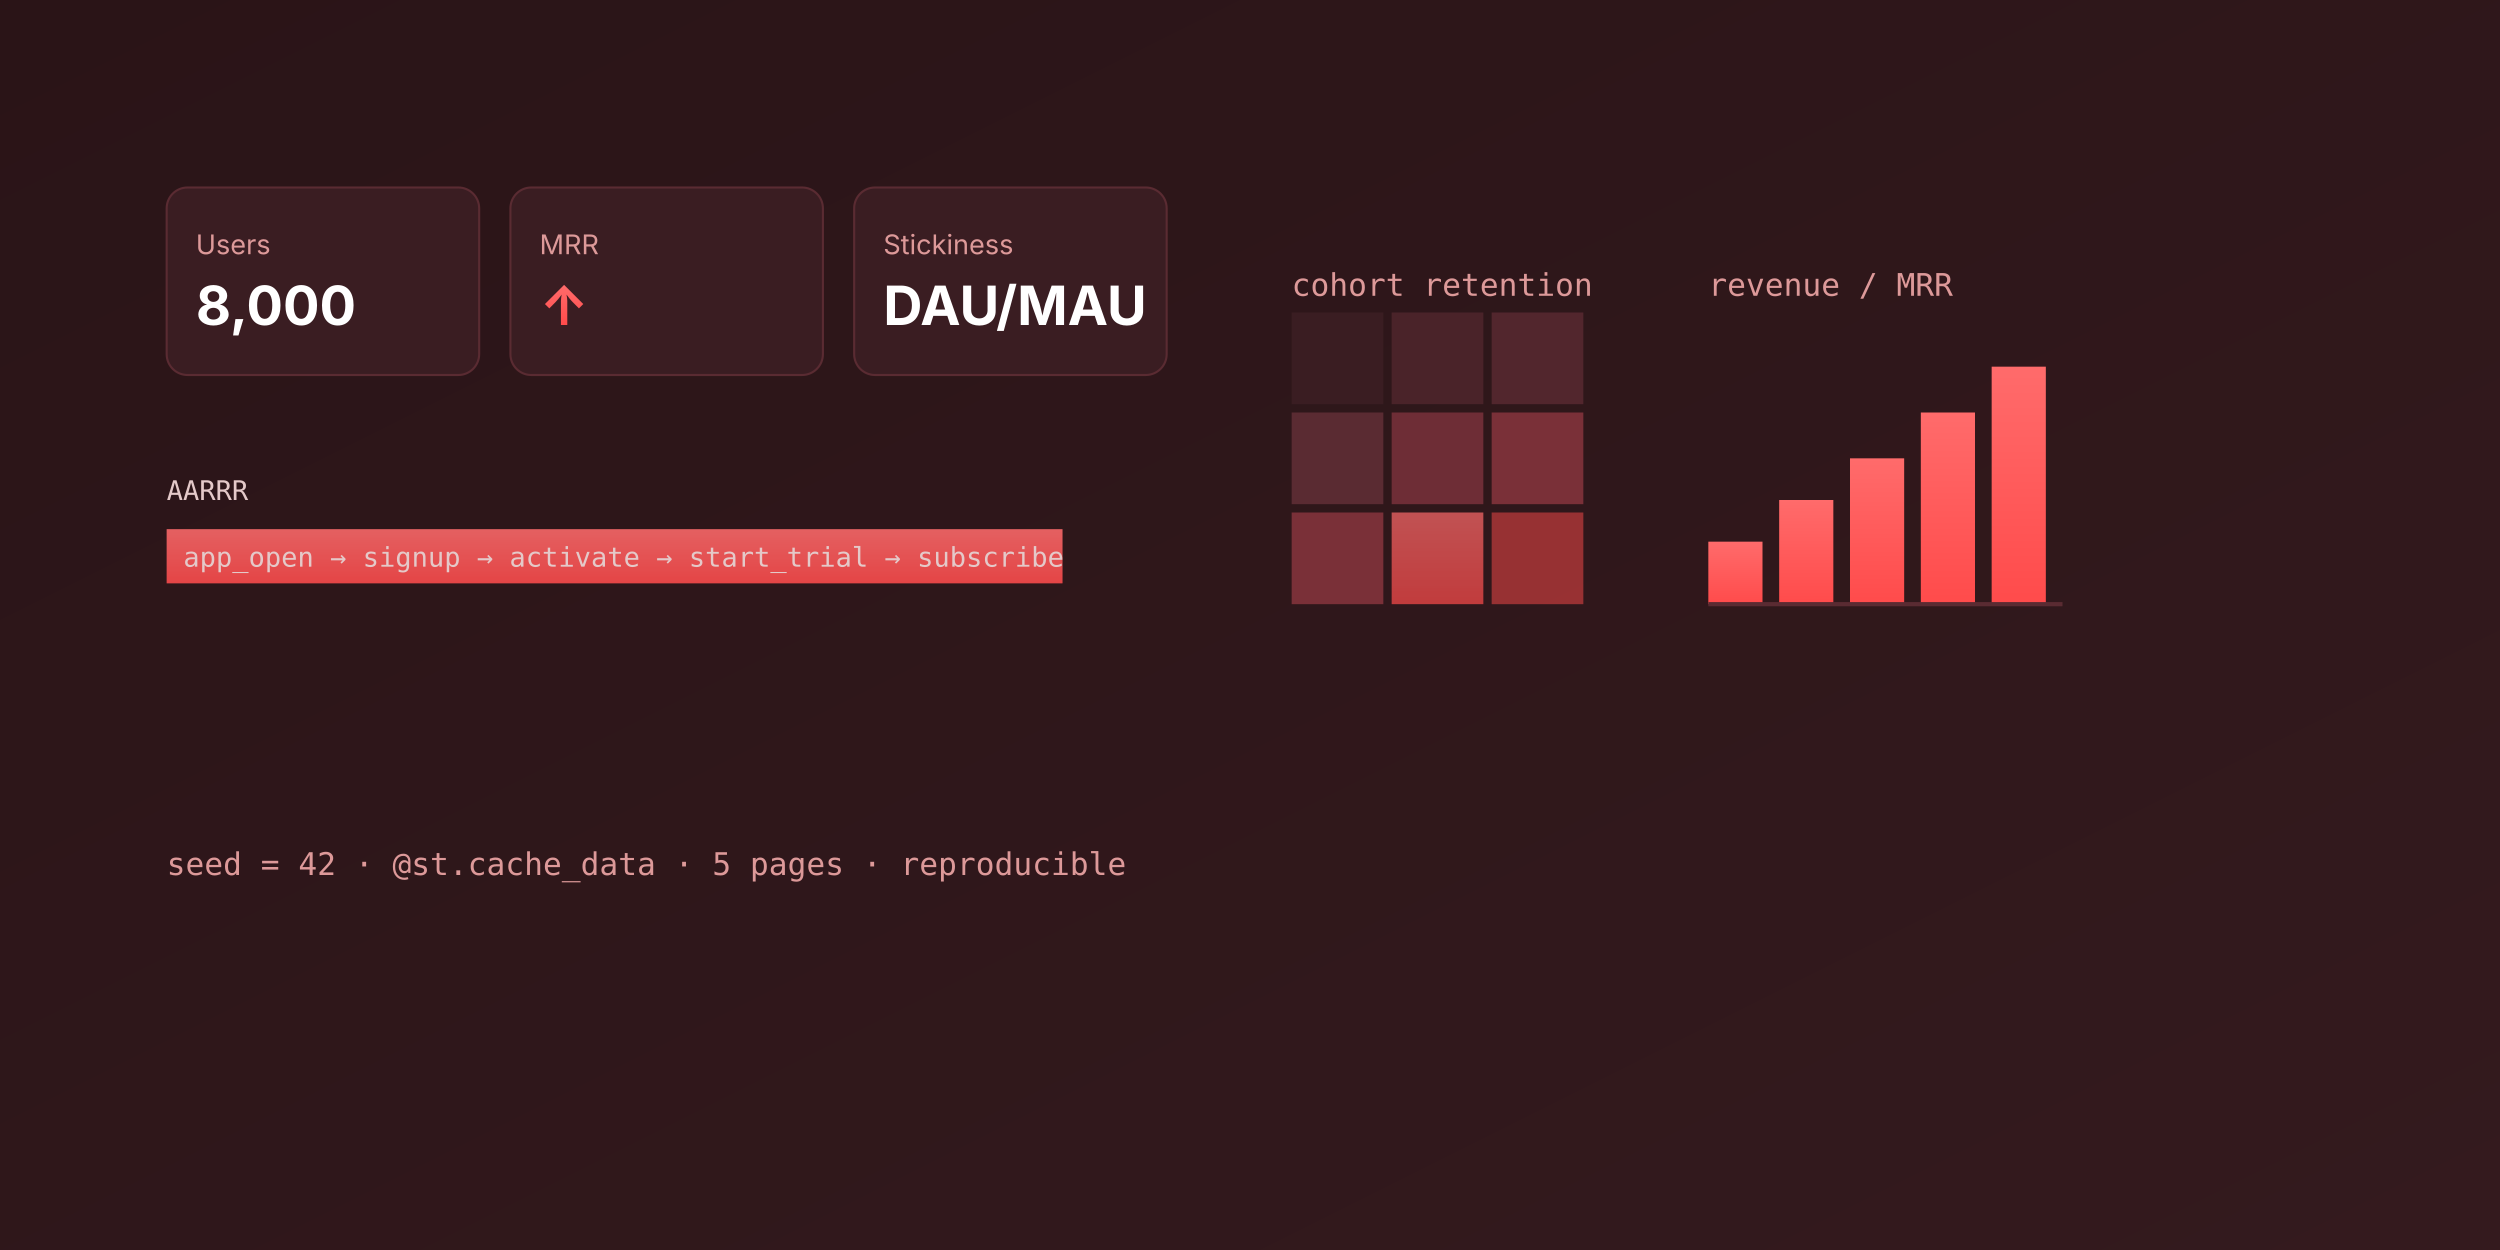
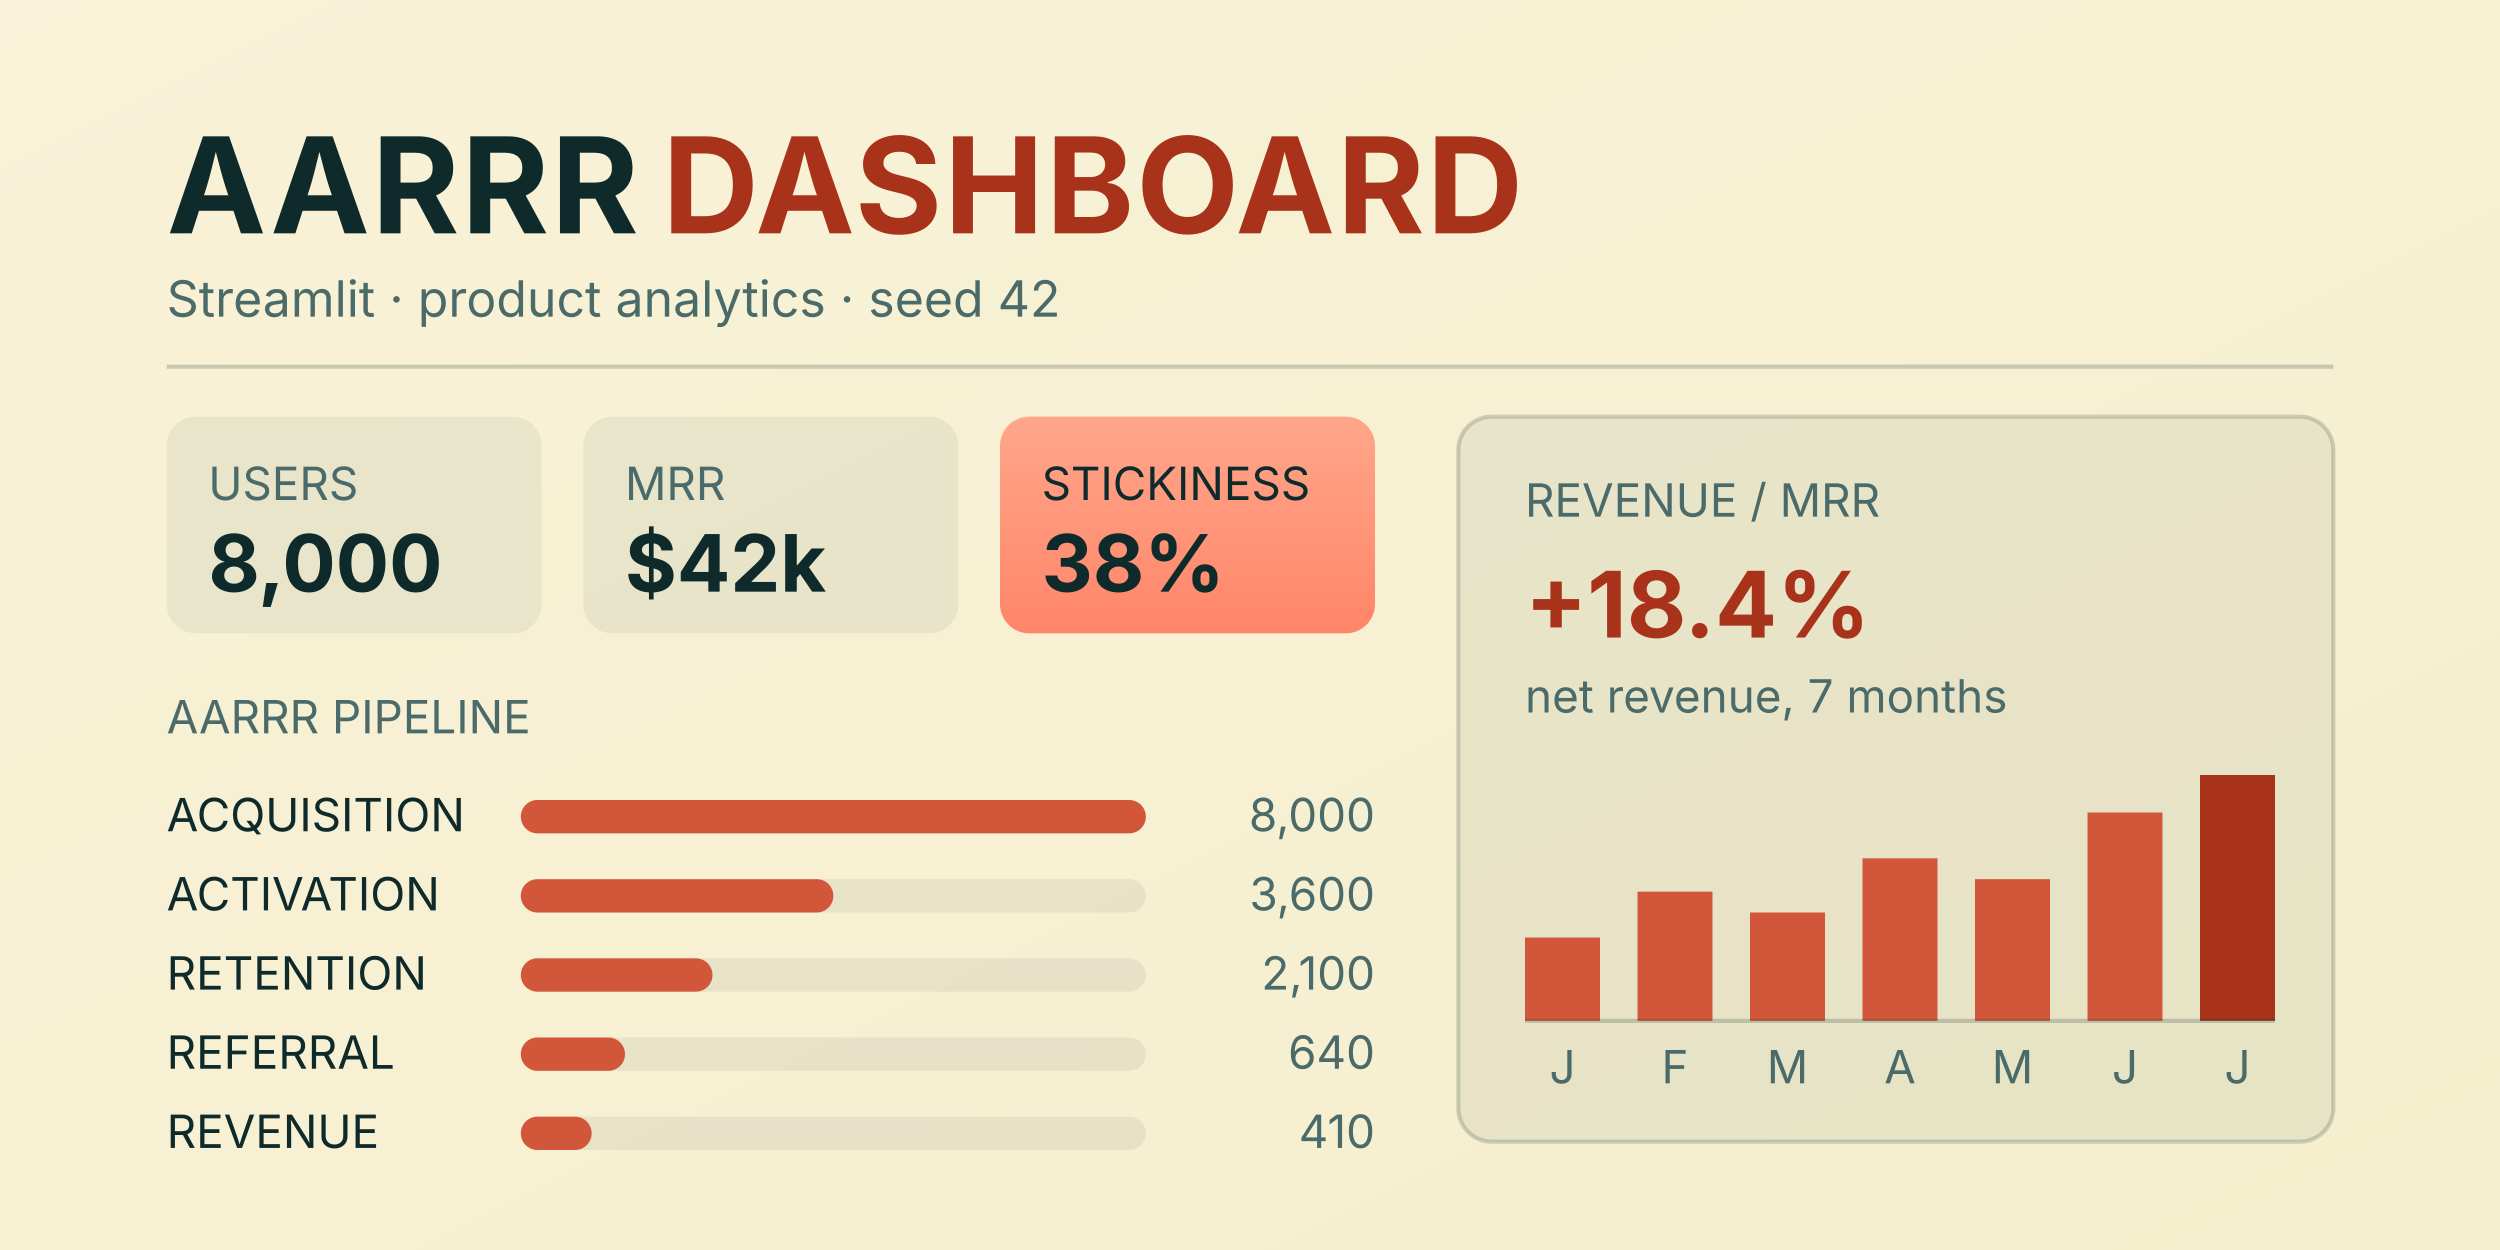
- <svg xmlns="http://www.w3.org/2000/svg" viewBox="0 0 1200 600" role="img" aria-label="Streamlit product analytics dashboard: AARRR KPI cards, cohort retention heatmap, and revenue bars">
+ <svg xmlns="http://www.w3.org/2000/svg" viewBox="0 0 1200 600" role="img" aria-label="Streamlit product analytics dashboard: AARRR KPI cards, acquisition pipeline, and monthly revenue bars">
  <defs>
    <linearGradient id="tbg" x1="0" y1="0" x2="1" y2="1">
-       <stop offset="0" stop-color="#2a1417" />
-       <stop offset="1" stop-color="#341a1e" />
+       <stop offset="0" stop-color="#f8f2d8" />
+       <stop offset="1" stop-color="#f2ebc6" />
    </linearGradient>
    <linearGradient id="tacc" x1="0" y1="0" x2="0" y2="1">
-       <stop offset="0" stop-color="#ff6b6b" />
-       <stop offset="1" stop-color="#ff4b4b" />
+       <stop offset="0" stop-color="#ffa68a" />
+       <stop offset="1" stop-color="#ff8569" />
    </linearGradient>
  </defs>
-   <rect width="1200" height="600" fill="url(#tbg)" />
-   <g transform="translate(80,90)" font-family="Inter, sans-serif">
-     <g>
-       <rect x="0" y="0" width="150" height="90" rx="10" fill="#3a1d22" stroke="#5a2b32" stroke-width="1" />
-       <text x="14" y="32" fill="#d99" font-size="13">Users</text>
-       <text x="14" y="66" fill="#fff" font-size="26" font-weight="700">8,000</text>
-     </g>
-     <g transform="translate(165,0)">
-       <rect x="0" y="0" width="150" height="90" rx="10" fill="#3a1d22" stroke="#5a2b32" stroke-width="1" />
-       <text x="14" y="32" fill="#d99" font-size="13">MRR</text>
-       <text x="14" y="66" fill="url(#tacc)" font-size="26" font-weight="700">↑</text>
-     </g>
-     <g transform="translate(330,0)">
-       <rect x="0" y="0" width="150" height="90" rx="10" fill="#3a1d22" stroke="#5a2b32" stroke-width="1" />
-       <text x="14" y="32" fill="#d99" font-size="13">Stickiness</text>
-       <text x="14" y="66" fill="#fff" font-size="26" font-weight="700">DAU/MAU</text>
-     </g>
+   <rect width="1200" height="600" fill="#f8f2d8" />
+   <rect width="1200" height="600" fill="url(#tbg)" opacity="0.55" />
+   <g font-family="Inter, system-ui, sans-serif">
+     <text x="80" y="112" font-size="64" font-weight="700" letter-spacing="1" fill="#0f2a2b">AARRR</text>
+     <text x="318" y="112" font-size="64" font-weight="700" letter-spacing="1" fill="#a8331a">DASHBOARD</text>
+     <text x="80" y="152" font-size="24" fill="#4a6b69">Streamlit · product analytics · seed 42</text>
  </g>
-   <g transform="translate(80,240)" font-family="SF Mono, Monaco, monospace" font-size="13" fill="#e4c9c9">
-     <text x="0" y="0">AARRR</text>
-     <rect x="0" y="14" width="430" height="26" fill="#4a2329" />
-     <rect x="0" y="14" width="430" height="26" fill="url(#tacc)" opacity="0.85" />
-     <text x="8" y="32">app_open → signup → activate → start_trial → subscribe</text>
+   <line x1="80" y1="176" x2="1120" y2="176" stroke="#0f2a2b" stroke-opacity="0.20" stroke-width="2" />
+   <g font-family="Inter, system-ui, sans-serif">
+     <rect x="80" y="200" width="180" height="104" rx="14" fill="#0f2a2b" fill-opacity="0.06" />
+     <text x="100" y="240" font-size="22" fill="#4a6b69">USERS</text>
+     <text x="100" y="284" font-size="38" font-weight="700" fill="#0f2a2b">8,000</text>
+     <rect x="280" y="200" width="180" height="104" rx="14" fill="#0f2a2b" fill-opacity="0.06" />
+     <text x="300" y="240" font-size="22" fill="#4a6b69">MRR</text>
+     <text x="300" y="284" font-size="38" font-weight="700" fill="#0f2a2b">$42k</text>
+     <rect x="480" y="200" width="180" height="104" rx="14" fill="url(#tacc)" />
+     <text x="500" y="240" font-size="22" fill="#0f2a2b">STICKINESS</text>
+     <text x="500" y="284" font-size="38" font-weight="700" fill="#0f2a2b">38%</text>
  </g>
-   <g transform="translate(620,150)">
-     <text x="0" y="-8" fill="#d99" font-family="SF Mono, Monaco, monospace" font-size="15">cohort retention</text>
-     <g>
-       <rect x="0" y="0" width="44" height="44" fill="#3a1d22" />
-       <rect x="0" y="48" width="44" height="44" fill="#5a2b32" />
-       <rect x="0" y="96" width="44" height="44" fill="#7a3038" />
-       <rect x="48" y="0" width="44" height="44" fill="#4a2329" />
-       <rect x="48" y="48" width="44" height="44" fill="#6e2d36" />
-       <rect x="48" y="96" width="44" height="44" fill="url(#tacc)" opacity="0.7" />
-       <rect x="96" y="0" width="44" height="44" fill="#52262d" />
-       <rect x="96" y="48" width="44" height="44" fill="#7a3038" />
-       <rect x="96" y="96" width="44" height="44" fill="#ff4b4b" opacity="0.5" />
-     </g>
+   <text x="80" y="352" font-family="Inter, system-ui, sans-serif" font-size="22" fill="#4a6b69">AARRR PIPELINE</text>
+   <g>
+     <text x="80" y="399" font-family="Inter, system-ui, sans-serif" font-size="22" fill="#0f2a2b">ACQUISITION</text>
+     <rect x="250" y="384" width="300" height="16" rx="8" fill="#0f2a2b" fill-opacity="0.07" />
+     <rect x="250" y="384" width="300" height="16" rx="8" fill="#d2573a" />
+     <text x="660" y="399" font-family="Inter, system-ui, sans-serif" font-size="22" fill="#4a6b69" text-anchor="end">8,000</text>
+     <text x="80" y="437" font-family="Inter, system-ui, sans-serif" font-size="22" fill="#0f2a2b">ACTIVATION</text>
+     <rect x="250" y="422" width="300" height="16" rx="8" fill="#0f2a2b" fill-opacity="0.07" />
+     <rect x="250" y="422" width="150" height="16" rx="8" fill="#d2573a" />
+     <text x="660" y="437" font-family="Inter, system-ui, sans-serif" font-size="22" fill="#4a6b69" text-anchor="end">3,600</text>
+     <text x="80" y="475" font-family="Inter, system-ui, sans-serif" font-size="22" fill="#0f2a2b">RETENTION</text>
+     <rect x="250" y="460" width="300" height="16" rx="8" fill="#0f2a2b" fill-opacity="0.07" />
+     <rect x="250" y="460" width="92" height="16" rx="8" fill="#d2573a" />
+     <text x="660" y="475" font-family="Inter, system-ui, sans-serif" font-size="22" fill="#4a6b69" text-anchor="end">2,100</text>
+     <text x="80" y="513" font-family="Inter, system-ui, sans-serif" font-size="22" fill="#0f2a2b">REFERRAL</text>
+     <rect x="250" y="498" width="300" height="16" rx="8" fill="#0f2a2b" fill-opacity="0.07" />
+     <rect x="250" y="498" width="50" height="16" rx="8" fill="#d2573a" />
+     <text x="660" y="513" font-family="Inter, system-ui, sans-serif" font-size="22" fill="#4a6b69" text-anchor="end">640</text>
+     <text x="80" y="551" font-family="Inter, system-ui, sans-serif" font-size="22" fill="#0f2a2b">REVENUE</text>
+     <rect x="250" y="536" width="300" height="16" rx="8" fill="#0f2a2b" fill-opacity="0.07" />
+     <rect x="250" y="536" width="34" height="16" rx="8" fill="#d2573a" />
+     <text x="660" y="551" font-family="Inter, system-ui, sans-serif" font-size="22" fill="#4a6b69" text-anchor="end">410</text>
  </g>
-   <g transform="translate(820,150)">
-     <text x="0" y="-8" fill="#d99" font-family="SF Mono, Monaco, monospace" font-size="15">revenue / MRR</text>
-     <g fill="url(#tacc)">
-       <rect x="0" y="110" width="26" height="30" />
-       <rect x="34" y="90" width="26" height="50" />
-       <rect x="68" y="70" width="26" height="70" />
-       <rect x="102" y="48" width="26" height="92" />
-       <rect x="136" y="26" width="26" height="114" />
-     </g>
-     <line x1="0" y1="140" x2="170" y2="140" stroke="#5a2b32" stroke-width="2" />
+   <rect x="700" y="200" width="420" height="348" rx="16" fill="#0f2a2b" fill-opacity="0.06" stroke="#0f2a2b" stroke-opacity="0.18" stroke-width="2" />
+   <g font-family="Inter, system-ui, sans-serif">
+     <text x="732" y="248" font-size="22" fill="#4a6b69">REVENUE / MRR</text>
+     <text x="732" y="306" font-size="44" font-weight="700" fill="#a8331a">+18.4%</text>
+     <text x="732" y="342" font-size="22" fill="#4a6b69">net revenue, 7 months</text>
  </g>
-   <g transform="translate(80,420)" font-family="SF Mono, Monaco, monospace" font-size="15" fill="#d99">
-     <text x="0" y="0">seed = 42 · @st.cache_data · 5 pages · reproducible</text>
+   <g>
+     <rect x="732" y="450" width="36" height="40" fill="#d2573a" />
+     <rect x="786" y="428" width="36" height="62" fill="#d2573a" />
+     <rect x="840" y="438" width="36" height="52" fill="#d2573a" />
+     <rect x="894" y="412" width="36" height="78" fill="#d2573a" />
+     <rect x="948" y="422" width="36" height="68" fill="#d2573a" />
+     <rect x="1002" y="390" width="36" height="100" fill="#d2573a" />
+     <rect x="1056" y="372" width="36" height="118" fill="#a8331a" />
+   </g>
+   <line x1="732" y1="490" x2="1092" y2="490" stroke="#0f2a2b" stroke-opacity="0.20" stroke-width="2" />
+   <g font-family="Inter, system-ui, sans-serif" font-size="22" fill="#4a6b69" text-anchor="middle">
+     <text x="750" y="520" fill="#4a6b69">J</text>
+     <text x="804" y="520" fill="#4a6b69">F</text>
+     <text x="858" y="520" fill="#4a6b69">M</text>
+     <text x="912" y="520" fill="#4a6b69">A</text>
+     <text x="966" y="520" fill="#4a6b69">M</text>
+     <text x="1020" y="520" fill="#4a6b69">J</text>
+     <text x="1074" y="520" fill="#4a6b69">J</text>
  </g>
</svg>
